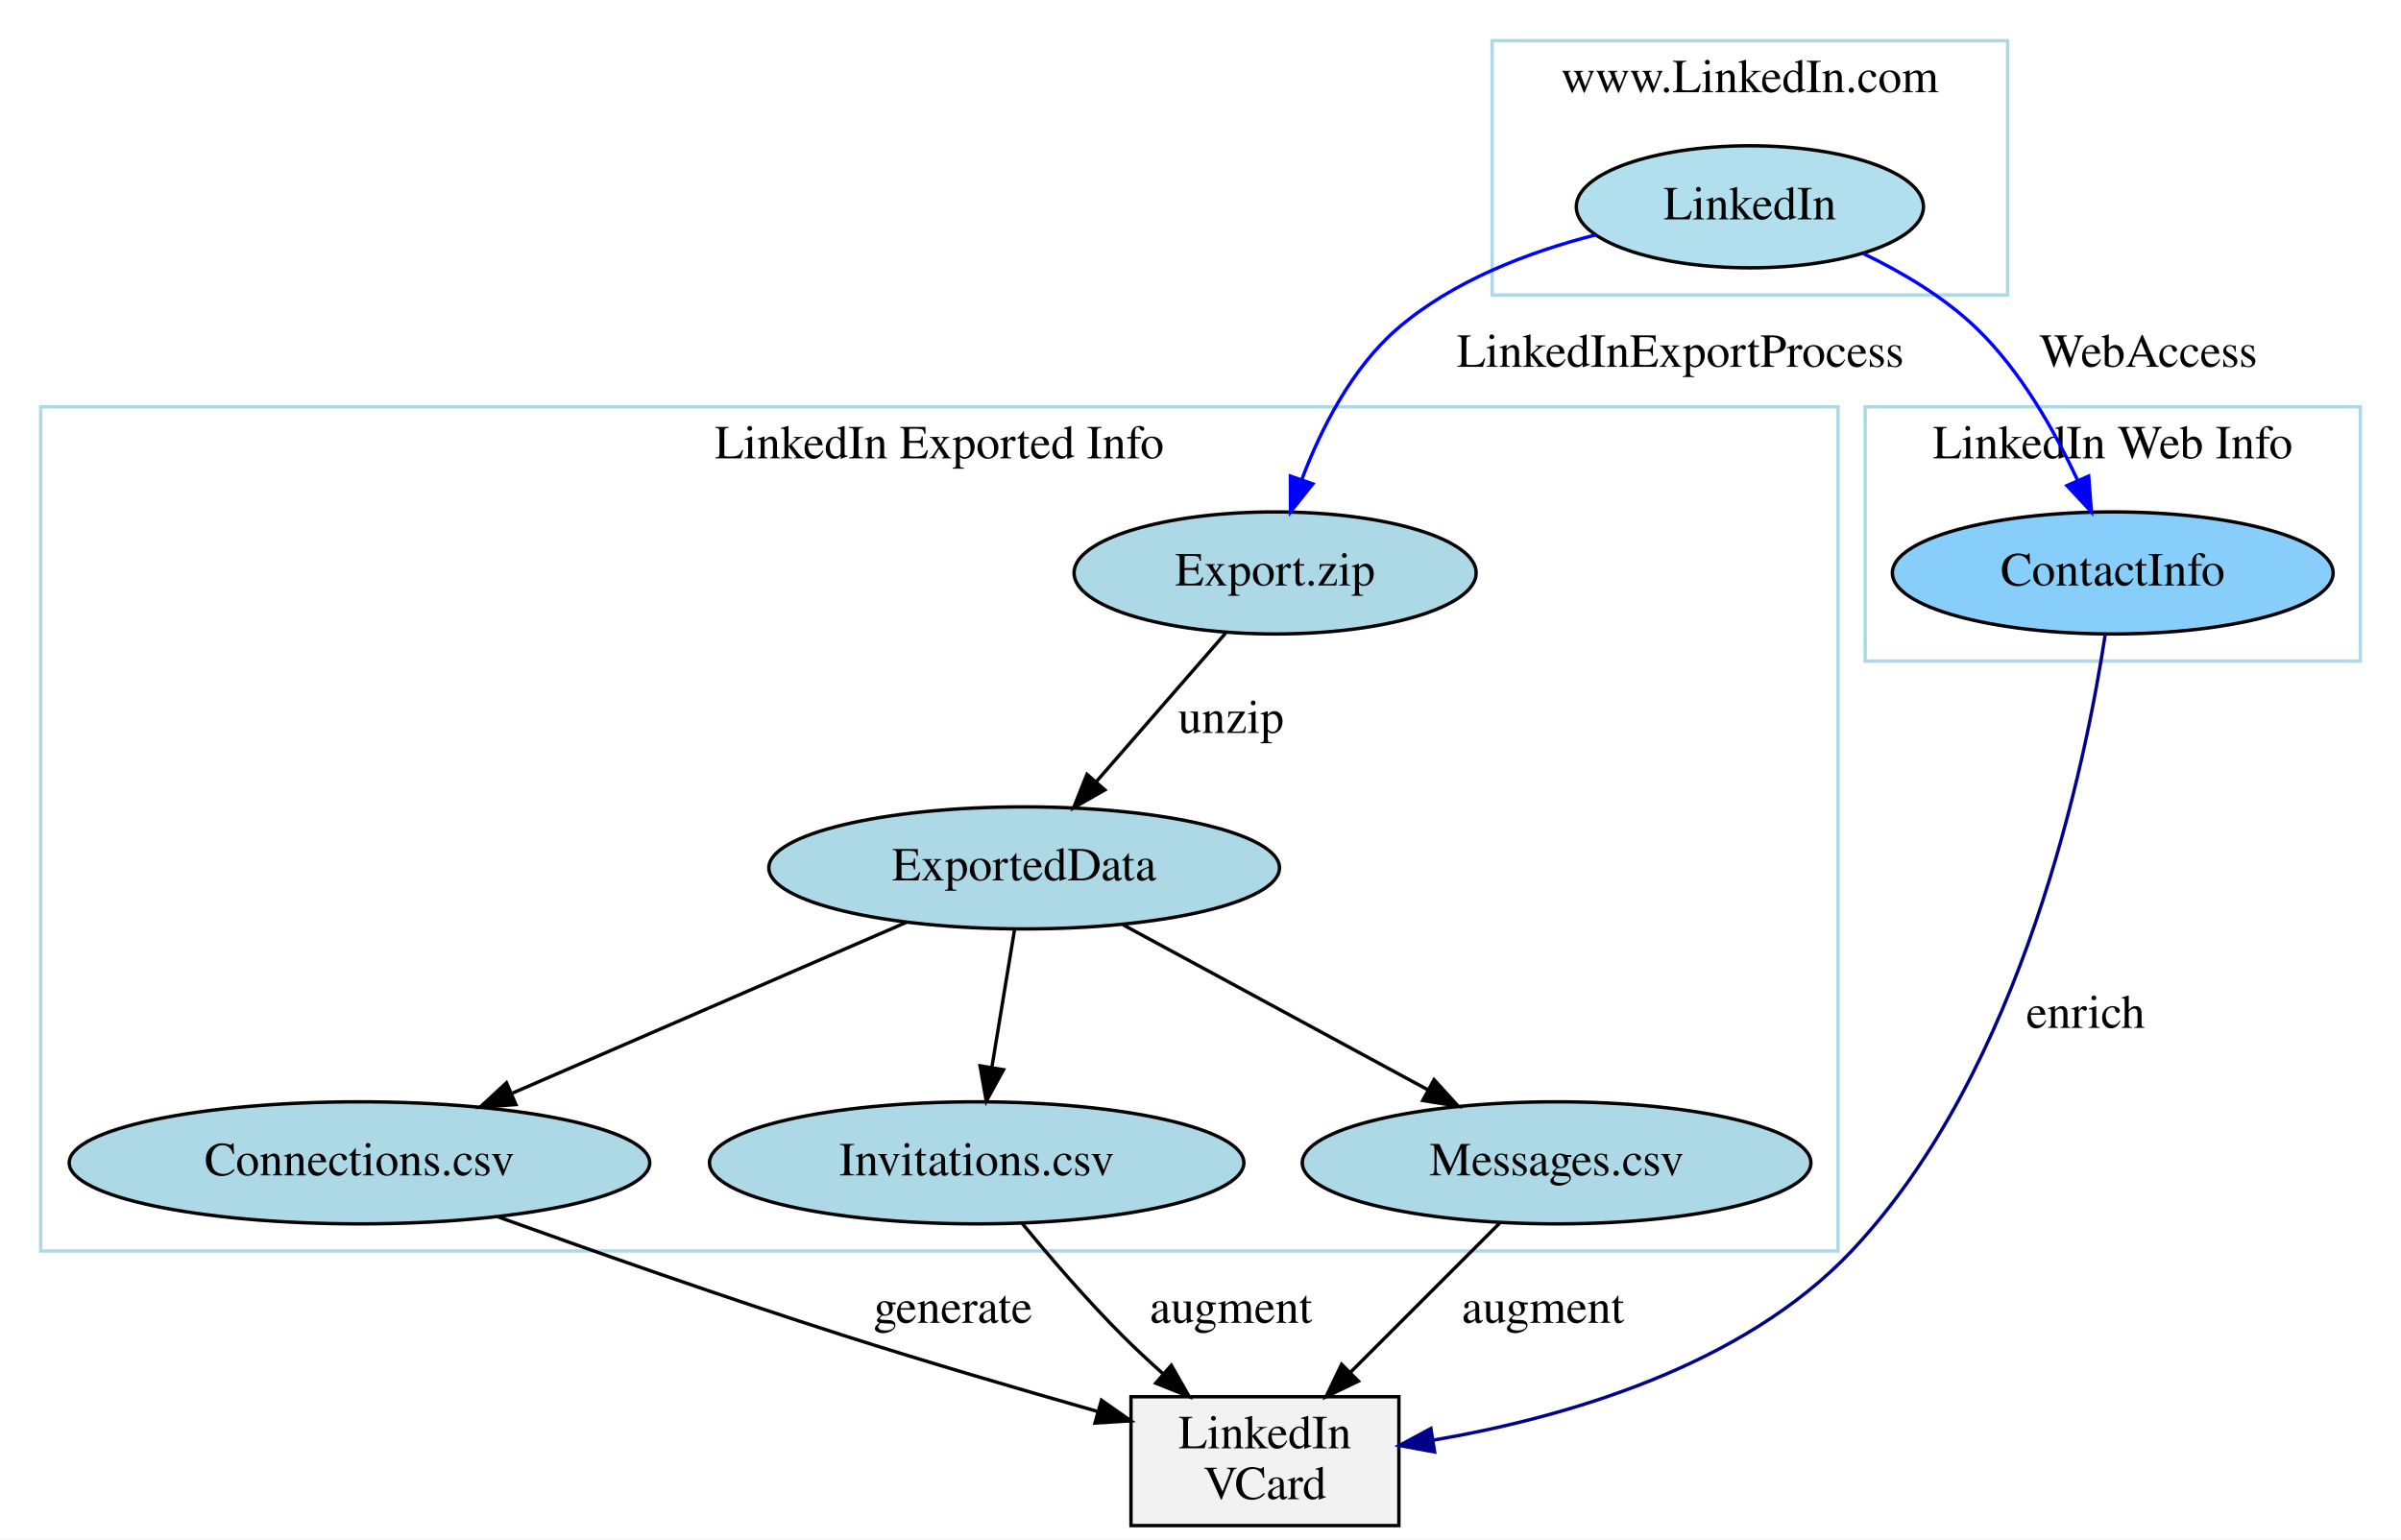
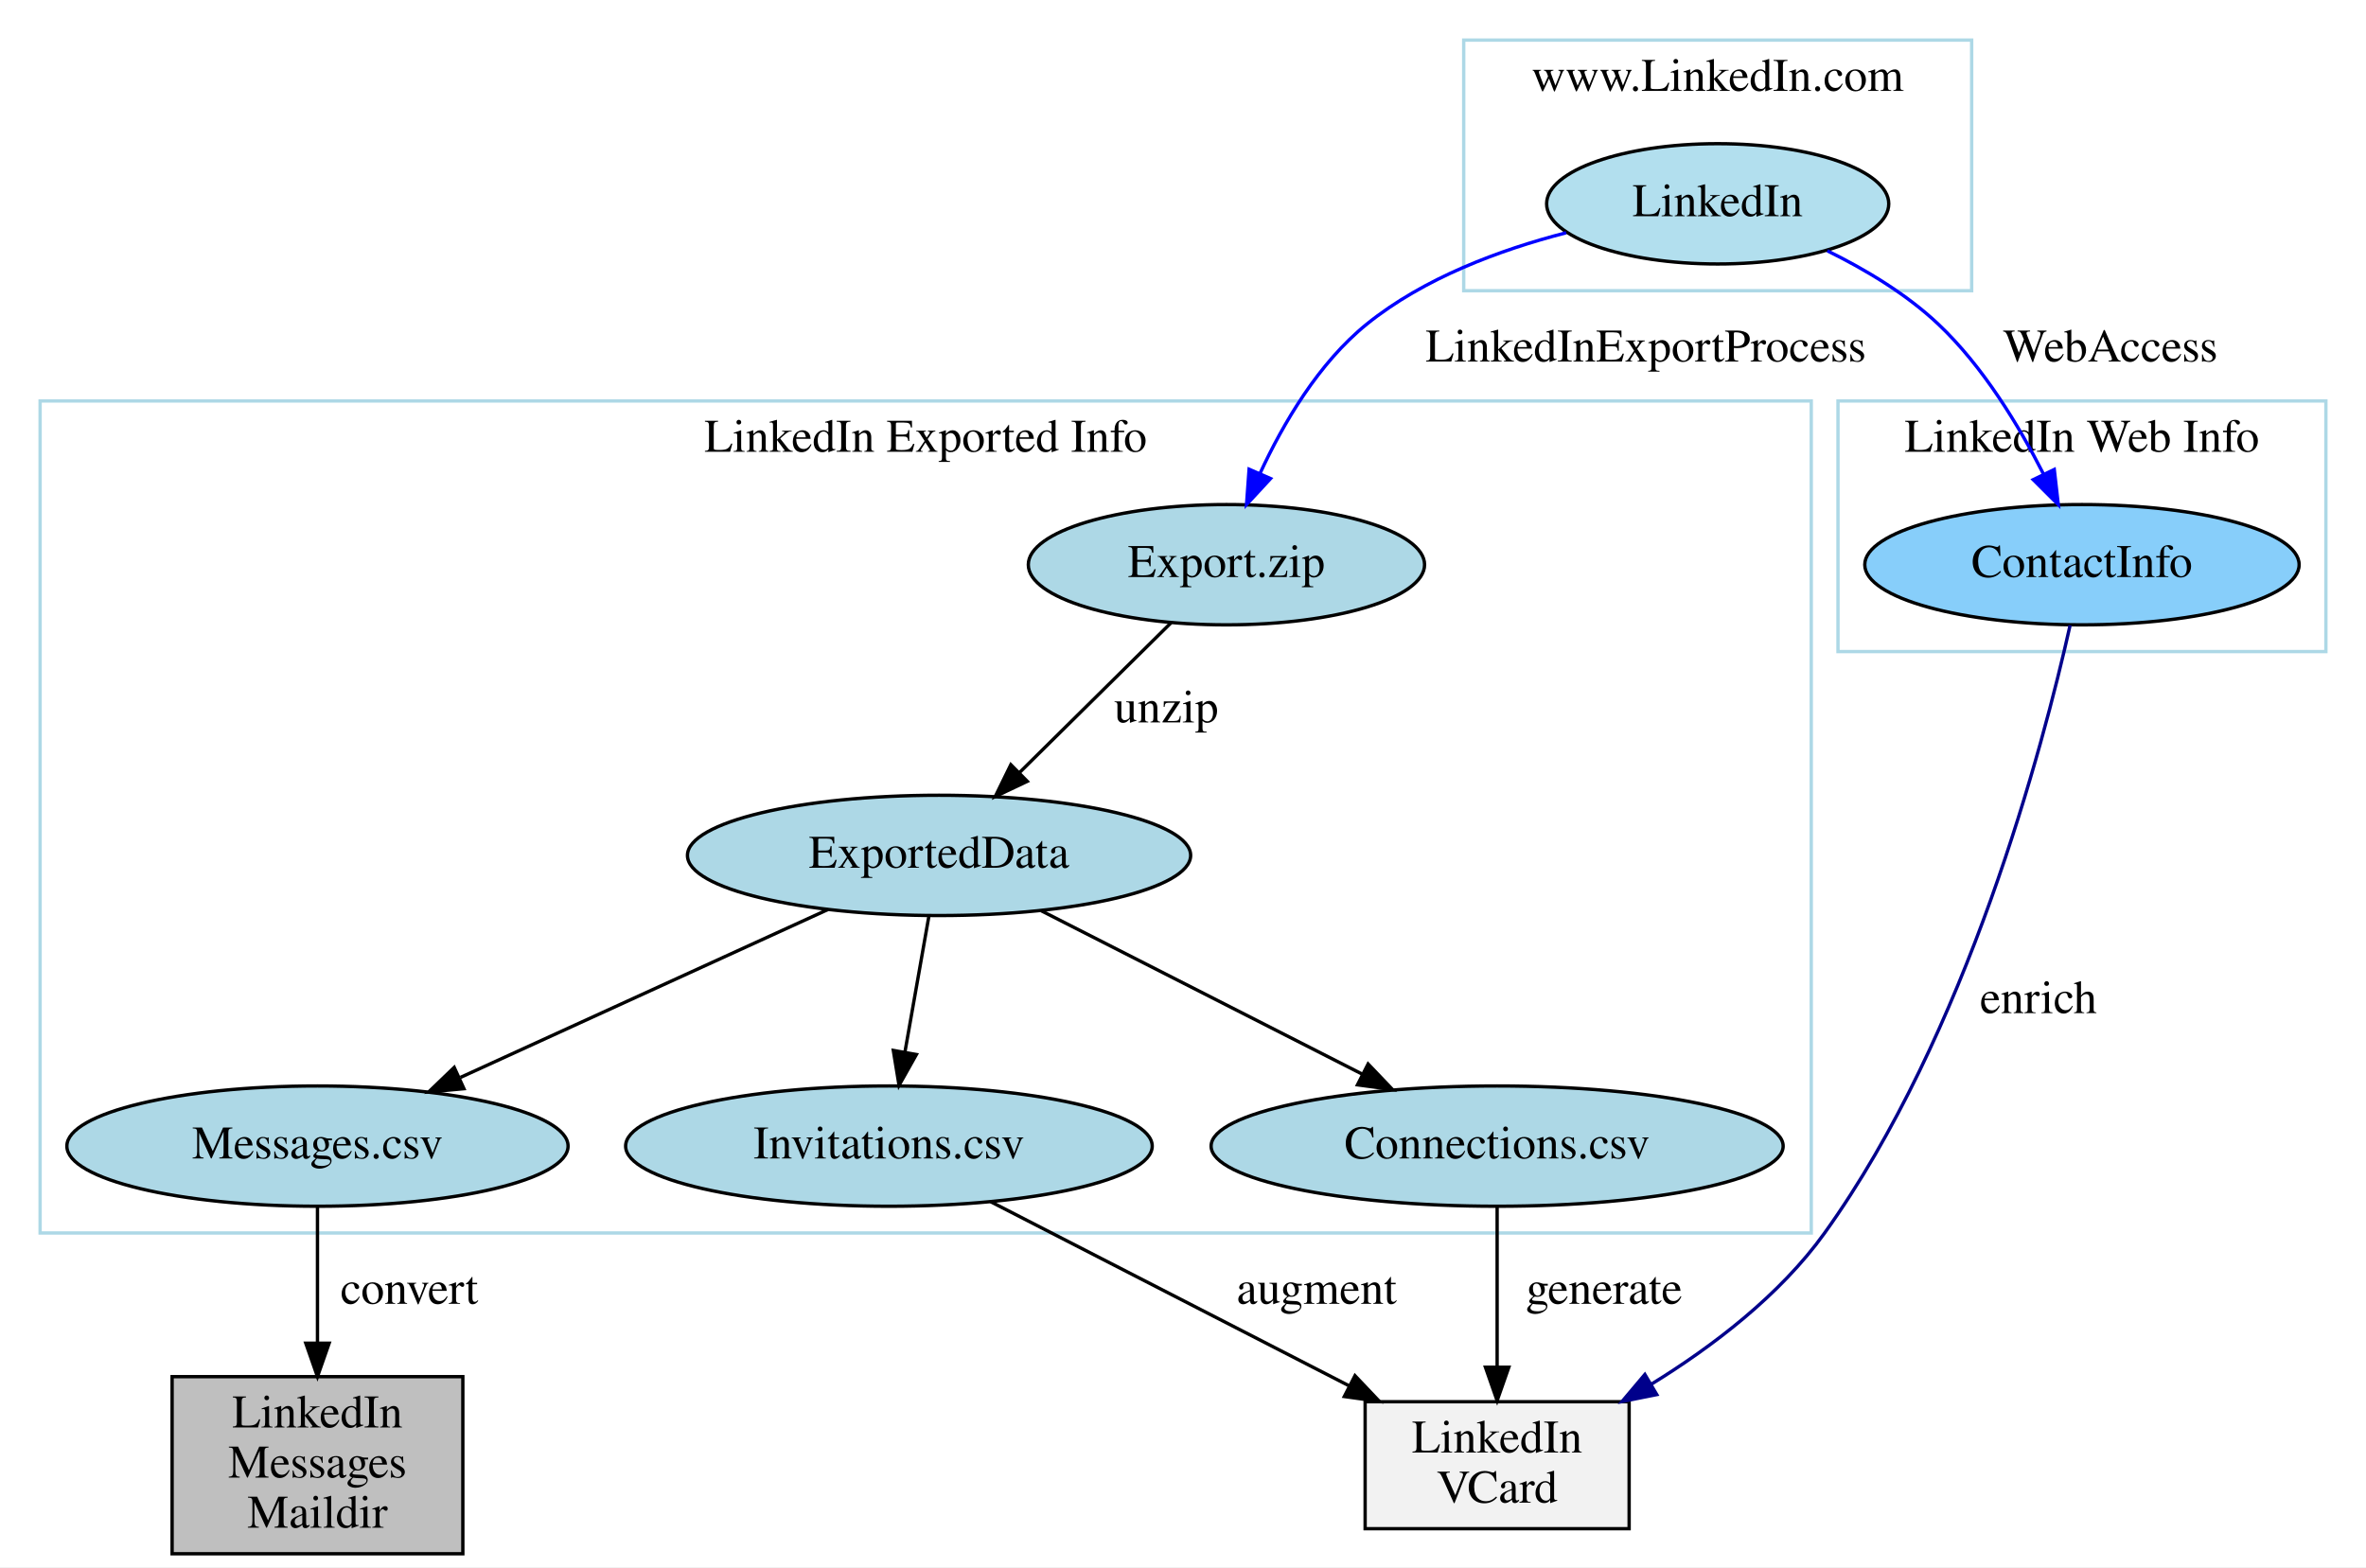
- <svg xmlns="http://www.w3.org/2000/svg" width="708pt" height="454pt" viewBox="0.00 0.00 708.00 454.00">
-   <g id="graph0" class="graph" transform="scale(1 1) rotate(0) translate(4 450)">
-     <polygon fill="white" stroke="transparent" points="-4,4 -4,-450 704,-450 704,4 -4,4" />
+ <svg xmlns="http://www.w3.org/2000/svg" width="708pt" height="469pt" viewBox="0.00 0.00 708.00 469.00">
+   <g id="graph0" class="graph" transform="scale(1 1) rotate(0) translate(4 465)">
+     <polygon fill="white" stroke="transparent" points="-4,4 -4,-465 704,-465 704,4 -4,4" />
    <g id="clust1" class="cluster">
-       <polygon fill="none" stroke="lightblue" points="436,-363 436,-438 588,-438 588,-363 436,-363" />
-       <text text-anchor="middle" x="512" y="-422.8" font-family="Times,serif" font-size="14.00">www.LinkedIn.com</text>
+       <polygon fill="none" stroke="lightblue" points="434,-378 434,-453 586,-453 586,-378 434,-378" />
+       <text text-anchor="middle" x="510" y="-437.8" font-family="Times,serif" font-size="14.00">www.LinkedIn.com</text>
    </g>
    <g id="clust2" class="cluster">
-       <polygon fill="none" stroke="lightblue" points="8,-81 8,-330 538,-330 538,-81 8,-81" />
-       <text text-anchor="middle" x="273" y="-314.8" font-family="Times,serif" font-size="14.00">LinkedIn Exported Info</text>
+       <polygon fill="none" stroke="lightblue" points="8,-96 8,-345 538,-345 538,-96 8,-96" />
+       <text text-anchor="middle" x="273" y="-329.8" font-family="Times,serif" font-size="14.00">LinkedIn Exported Info</text>
    </g>
    <g id="clust3" class="cluster">
-       <polygon fill="none" stroke="lightblue" points="546,-255 546,-330 692,-330 692,-255 546,-255" />
-       <text text-anchor="middle" x="619" y="-314.8" font-family="Times,serif" font-size="14.00">LinkedIn Web Info</text>
+       <polygon fill="none" stroke="lightblue" points="546,-270 546,-345 692,-345 692,-270 546,-270" />
+       <text text-anchor="middle" x="619" y="-329.8" font-family="Times,serif" font-size="14.00">LinkedIn Web Info</text>
    </g>
    <g id="node1" class="node">
-       <ellipse fill="#b2dfee" stroke="black" cx="512" cy="-389" rx="51.19" ry="18" />
-       <text text-anchor="middle" x="512" y="-385.3" font-family="Times,serif" font-size="14.00">LinkedIn</text>
+       <ellipse fill="#b2dfee" stroke="black" cx="510" cy="-404" rx="51.19" ry="18" />
+       <text text-anchor="middle" x="510" y="-400.3" font-family="Times,serif" font-size="14.00">LinkedIn</text>
    </g>
    <g id="node2" class="node">
-       <ellipse fill="lightblue" stroke="black" cx="372" cy="-281" rx="59.29" ry="18" />
-       <text text-anchor="middle" x="372" y="-277.3" font-family="Times,serif" font-size="14.00">Export.zip</text>
+       <ellipse fill="lightblue" stroke="black" cx="363" cy="-296" rx="59.29" ry="18" />
+       <text text-anchor="middle" x="363" y="-292.3" font-family="Times,serif" font-size="14.00">Export.zip</text>
    </g>
    <g id="edge5" class="edge">
-       <path fill="none" stroke="blue" d="M466.4,-380.69C446.65,-375.63 424.35,-367.14 408,-353 394.58,-341.39 385.57,-323.57 379.92,-308.69" />
-       <polygon fill="blue" stroke="blue" points="383.12,-307.26 376.53,-298.97 376.51,-309.56 383.12,-307.26" />
-       <text text-anchor="middle" x="491.5" y="-341.8" font-family="Times,serif" font-size="14.00">LinkedInExportProcess</text>
+       <path fill="none" stroke="blue" d="M464.65,-395.34C444.73,-390.21 422.04,-381.76 405,-368 390.56,-356.34 379.97,-338.29 373.04,-323.3" />
+       <polygon fill="blue" stroke="blue" points="376.2,-321.78 369.01,-314 369.78,-324.57 376.2,-321.78" />
+       <text text-anchor="middle" x="488.5" y="-356.8" font-family="Times,serif" font-size="14.00">LinkedInExportProcess</text>
+     </g>
+     <g id="node9" class="node">
+       <ellipse fill="lightskyblue" stroke="black" cx="619" cy="-296" rx="64.99" ry="18" />
+       <text text-anchor="middle" x="619" y="-292.3" font-family="Times,serif" font-size="14.00">ContactInfo</text>
+     </g>
+     <g id="edge9" class="edge">
+       <path fill="none" stroke="blue" d="M542.81,-389.94C554.2,-384.34 566.48,-377 576,-368 589.41,-355.34 600.15,-337.59 607.55,-323.01" />
+       <polygon fill="blue" stroke="blue" points="610.72,-324.5 611.92,-313.97 604.42,-321.45 610.72,-324.5" />
+       <text text-anchor="middle" x="627.5" y="-356.8" font-family="Times,serif" font-size="14.00">WebAccess</text>
+     </g>
+     <g id="node3" class="node">
+       <ellipse fill="lightblue" stroke="black" cx="277" cy="-209" rx="75.29" ry="18" />
+       <text text-anchor="middle" x="277" y="-205.3" font-family="Times,serif" font-size="14.00">ExportedData</text>
+     </g>
+     <g id="edge1" class="edge">
+       <path fill="none" stroke="black" d="M346.42,-278.61C333.53,-265.88 315.48,-248.03 301.02,-233.74" />
+       <polygon fill="black" stroke="black" points="303.4,-231.17 293.82,-226.63 298.48,-236.15 303.4,-231.17" />
+       <text text-anchor="middle" x="345" y="-248.8" font-family="Times,serif" font-size="14.00">unzip</text>
+     </g>
+     <g id="node4" class="node">
+       <ellipse fill="lightblue" stroke="black" cx="444" cy="-122" rx="85.59" ry="18" />
+       <text text-anchor="middle" x="444" y="-118.3" font-family="Times,serif" font-size="14.00">Connections.csv</text>
+     </g>
+     <g id="edge2" class="edge">
+       <path fill="none" stroke="black" d="M307.63,-192.41C334.57,-178.7 373.97,-158.65 403.5,-143.61" />
+       <polygon fill="black" stroke="black" points="405.39,-146.58 412.71,-138.92 402.21,-140.34 405.39,-146.58" />
+     </g>
+     <g id="node5" class="node">
+       <ellipse fill="lightblue" stroke="black" cx="262" cy="-122" rx="78.79" ry="18" />
+       <text text-anchor="middle" x="262" y="-118.3" font-family="Times,serif" font-size="14.00">Invitations.csv</text>
+     </g>
+     <g id="edge3" class="edge">
+       <path fill="none" stroke="black" d="M273.96,-190.8C271.91,-179.16 269.16,-163.55 266.81,-150.24" />
+       <polygon fill="black" stroke="black" points="270.22,-149.41 265.03,-140.18 263.32,-150.63 270.22,-149.41" />
+     </g>
+     <g id="node6" class="node">
+       <ellipse fill="lightblue" stroke="black" cx="91" cy="-122" rx="74.99" ry="18" />
+       <text text-anchor="middle" x="91" y="-118.3" font-family="Times,serif" font-size="14.00">Messages.csv</text>
+     </g>
+     <g id="edge4" class="edge">
+       <path fill="none" stroke="black" d="M243.75,-192.8C213.03,-178.77 167.23,-157.84 133.79,-142.56" />
+       <polygon fill="black" stroke="black" points="134.83,-139.18 124.28,-138.21 131.92,-145.55 134.83,-139.18" />
+     </g>
+     <g id="node7" class="node">
+       <polygon fill="#f2f2f2" stroke="black" points="483.5,-45.5 404.5,-45.5 404.5,-7.5 483.5,-7.5 483.5,-45.5" />
+       <text text-anchor="middle" x="444" y="-30.3" font-family="Times,serif" font-size="14.00">LinkedIn</text>
+       <text text-anchor="middle" x="444" y="-15.3" font-family="Times,serif" font-size="14.00">VCard</text>
+     </g>
+     <g id="edge6" class="edge">
+       <path fill="none" stroke="black" d="M444,-103.85C444,-90.49 444,-71.64 444,-56.01" />
+       <polygon fill="black" stroke="black" points="447.5,-55.82 444,-45.82 440.5,-55.82 447.5,-55.82" />
+       <text text-anchor="middle" x="476" y="-74.8" font-family="Times,serif" font-size="14.00">generate</text>
+     </g>
+     <g id="edge7" class="edge">
+       <path fill="none" stroke="black" d="M292.46,-105.35C321.78,-90.29 366.45,-67.34 399.71,-50.26" />
+       <polygon fill="black" stroke="black" points="401.46,-53.29 408.76,-45.6 398.27,-47.06 401.46,-53.29" />
+       <text text-anchor="middle" x="390" y="-74.8" font-family="Times,serif" font-size="14.00">augment</text>
    </g>
    <g id="node8" class="node">
-       <ellipse fill="lightskyblue" stroke="black" cx="619" cy="-281" rx="64.99" ry="18" />
-       <text text-anchor="middle" x="619" y="-277.3" font-family="Times,serif" font-size="14.00">ContactInfo</text>
-     </g>
-     <g id="edge9" class="edge">
-       <path fill="none" stroke="blue" d="M545.47,-375.19C557.04,-369.62 569.48,-362.22 579,-353 591.88,-340.52 601.81,-323 608.56,-308.48" />
-       <polygon fill="blue" stroke="blue" points="611.9,-309.57 612.71,-299.01 605.49,-306.76 611.9,-309.57" />
-       <text text-anchor="middle" x="629.5" y="-341.8" font-family="Times,serif" font-size="14.00">WebAccess</text>
-     </g>
-     <g id="node3" class="node">
-       <ellipse fill="lightblue" stroke="black" cx="298" cy="-194" rx="75.29" ry="18" />
-       <text text-anchor="middle" x="298" y="-190.3" font-family="Times,serif" font-size="14.00">ExportedData</text>
-     </g>
-     <g id="edge1" class="edge">
-       <path fill="none" stroke="black" d="M357.38,-263.21C346.54,-250.75 331.58,-233.57 319.39,-219.57" />
-       <polygon fill="black" stroke="black" points="321.8,-217 312.59,-211.76 316.52,-221.6 321.8,-217" />
-       <text text-anchor="middle" x="359" y="-233.8" font-family="Times,serif" font-size="14.00">unzip</text>
-     </g>
-     <g id="node4" class="node">
-       <ellipse fill="lightblue" stroke="black" cx="102" cy="-107" rx="85.59" ry="18" />
-       <text text-anchor="middle" x="102" y="-103.3" font-family="Times,serif" font-size="14.00">Connections.csv</text>
-     </g>
-     <g id="edge2" class="edge">
-       <path fill="none" stroke="black" d="M263.41,-178C231.06,-163.97 182.57,-142.94 147.18,-127.59" />
-       <polygon fill="black" stroke="black" points="148.13,-124.19 137.57,-123.42 145.35,-130.61 148.13,-124.19" />
-     </g>
-     <g id="node5" class="node">
-       <ellipse fill="lightblue" stroke="black" cx="284" cy="-107" rx="78.79" ry="18" />
-       <text text-anchor="middle" x="284" y="-103.3" font-family="Times,serif" font-size="14.00">Invitations.csv</text>
-     </g>
-     <g id="edge3" class="edge">
-       <path fill="none" stroke="black" d="M295.17,-175.8C293.25,-164.16 290.68,-148.55 288.49,-135.24" />
-       <polygon fill="black" stroke="black" points="291.91,-134.47 286.83,-125.18 285,-135.61 291.91,-134.47" />
-     </g>
-     <g id="node6" class="node">
-       <ellipse fill="lightblue" stroke="black" cx="455" cy="-107" rx="74.99" ry="18" />
-       <text text-anchor="middle" x="455" y="-103.3" font-family="Times,serif" font-size="14.00">Messages.csv</text>
-     </g>
-     <g id="edge4" class="edge">
-       <path fill="none" stroke="black" d="M327.16,-177.21C352.5,-163.49 389.36,-143.54 417,-128.57" />
-       <polygon fill="black" stroke="black" points="418.87,-131.54 425.99,-123.7 415.53,-125.39 418.87,-131.54" />
-     </g>
-     <g id="node7" class="node">
-       <polygon fill="#f2f2f2" stroke="black" points="408.5,-38 329.5,-38 329.5,0 408.5,0 408.5,-38" />
-       <text text-anchor="middle" x="369" y="-22.8" font-family="Times,serif" font-size="14.00">LinkedIn</text>
-       <text text-anchor="middle" x="369" y="-7.8" font-family="Times,serif" font-size="14.00">VCard</text>
-     </g>
-     <g id="edge6" class="edge">
-       <path fill="none" stroke="black" d="M142.79,-91.08C171.29,-80.82 210.3,-67.09 245,-56 269.46,-48.18 296.86,-40.15 319.66,-33.66" />
-       <polygon fill="black" stroke="black" points="320.8,-36.98 329.46,-30.89 318.89,-30.25 320.8,-36.98" />
-       <text text-anchor="middle" x="277" y="-59.8" font-family="Times,serif" font-size="14.00">generate</text>
-     </g>
-     <g id="edge7" class="edge">
-       <path fill="none" stroke="black" d="M297.34,-89.23C305.54,-79.25 316.47,-66.52 327,-56 330.73,-52.28 334.79,-48.5 338.86,-44.86" />
-       <polygon fill="black" stroke="black" points="341.4,-47.29 346.64,-38.08 336.8,-42.01 341.4,-47.29" />
-       <text text-anchor="middle" x="359" y="-59.8" font-family="Times,serif" font-size="14.00">augment</text>
+       <polygon fill="#bfbfbf" stroke="black" points="134.5,-53 47.5,-53 47.5,0 134.5,0 134.5,-53" />
+       <text text-anchor="middle" x="91" y="-37.8" font-family="Times,serif" font-size="14.00">LinkedIn</text>
+       <text text-anchor="middle" x="91" y="-22.8" font-family="Times,serif" font-size="14.00">Messages</text>
+       <text text-anchor="middle" x="91" y="-7.8" font-family="Times,serif" font-size="14.00">Maildir</text>
    </g>
    <g id="edge8" class="edge">
-       <path fill="none" stroke="black" d="M438.42,-89.42C425.87,-76.87 408.41,-59.41 394.14,-45.14" />
-       <polygon fill="black" stroke="black" points="396.56,-42.61 387.02,-38.02 391.61,-47.56 396.56,-42.61" />
-       <text text-anchor="middle" x="451" y="-59.8" font-family="Times,serif" font-size="14.00">augment</text>
+       <path fill="none" stroke="black" d="M91,-103.85C91,-92.51 91,-77.22 91,-63.3" />
+       <polygon fill="black" stroke="black" points="94.5,-63.01 91,-53.01 87.5,-63.01 94.5,-63.01" />
+       <text text-anchor="middle" x="118.5" y="-74.8" font-family="Times,serif" font-size="14.00">convert</text>
    </g>
    <g id="edge10" class="edge">
-       <path fill="none" stroke="darkblue" d="M616.77,-262.77C611.07,-225.12 592.61,-134.6 542,-81 509.79,-46.88 457.35,-31.83 418.64,-25.2" />
-       <polygon fill="darkblue" stroke="darkblue" points="419.04,-21.72 408.61,-23.62 417.94,-28.63 419.04,-21.72" />
-       <text text-anchor="middle" x="611" y="-146.8" font-family="Times,serif" font-size="14.00">enrich</text>
+       <path fill="none" stroke="darkblue" d="M615.46,-277.89C607.33,-241.61 584.67,-155.43 542,-96 528.62,-77.37 508.54,-62.06 490.02,-50.67" />
+       <polygon fill="darkblue" stroke="darkblue" points="491.77,-47.64 481.38,-45.56 488.21,-53.66 491.77,-47.64" />
+       <text text-anchor="middle" x="606" y="-161.8" font-family="Times,serif" font-size="14.00">enrich</text>
    </g>
  </g>
</svg>
